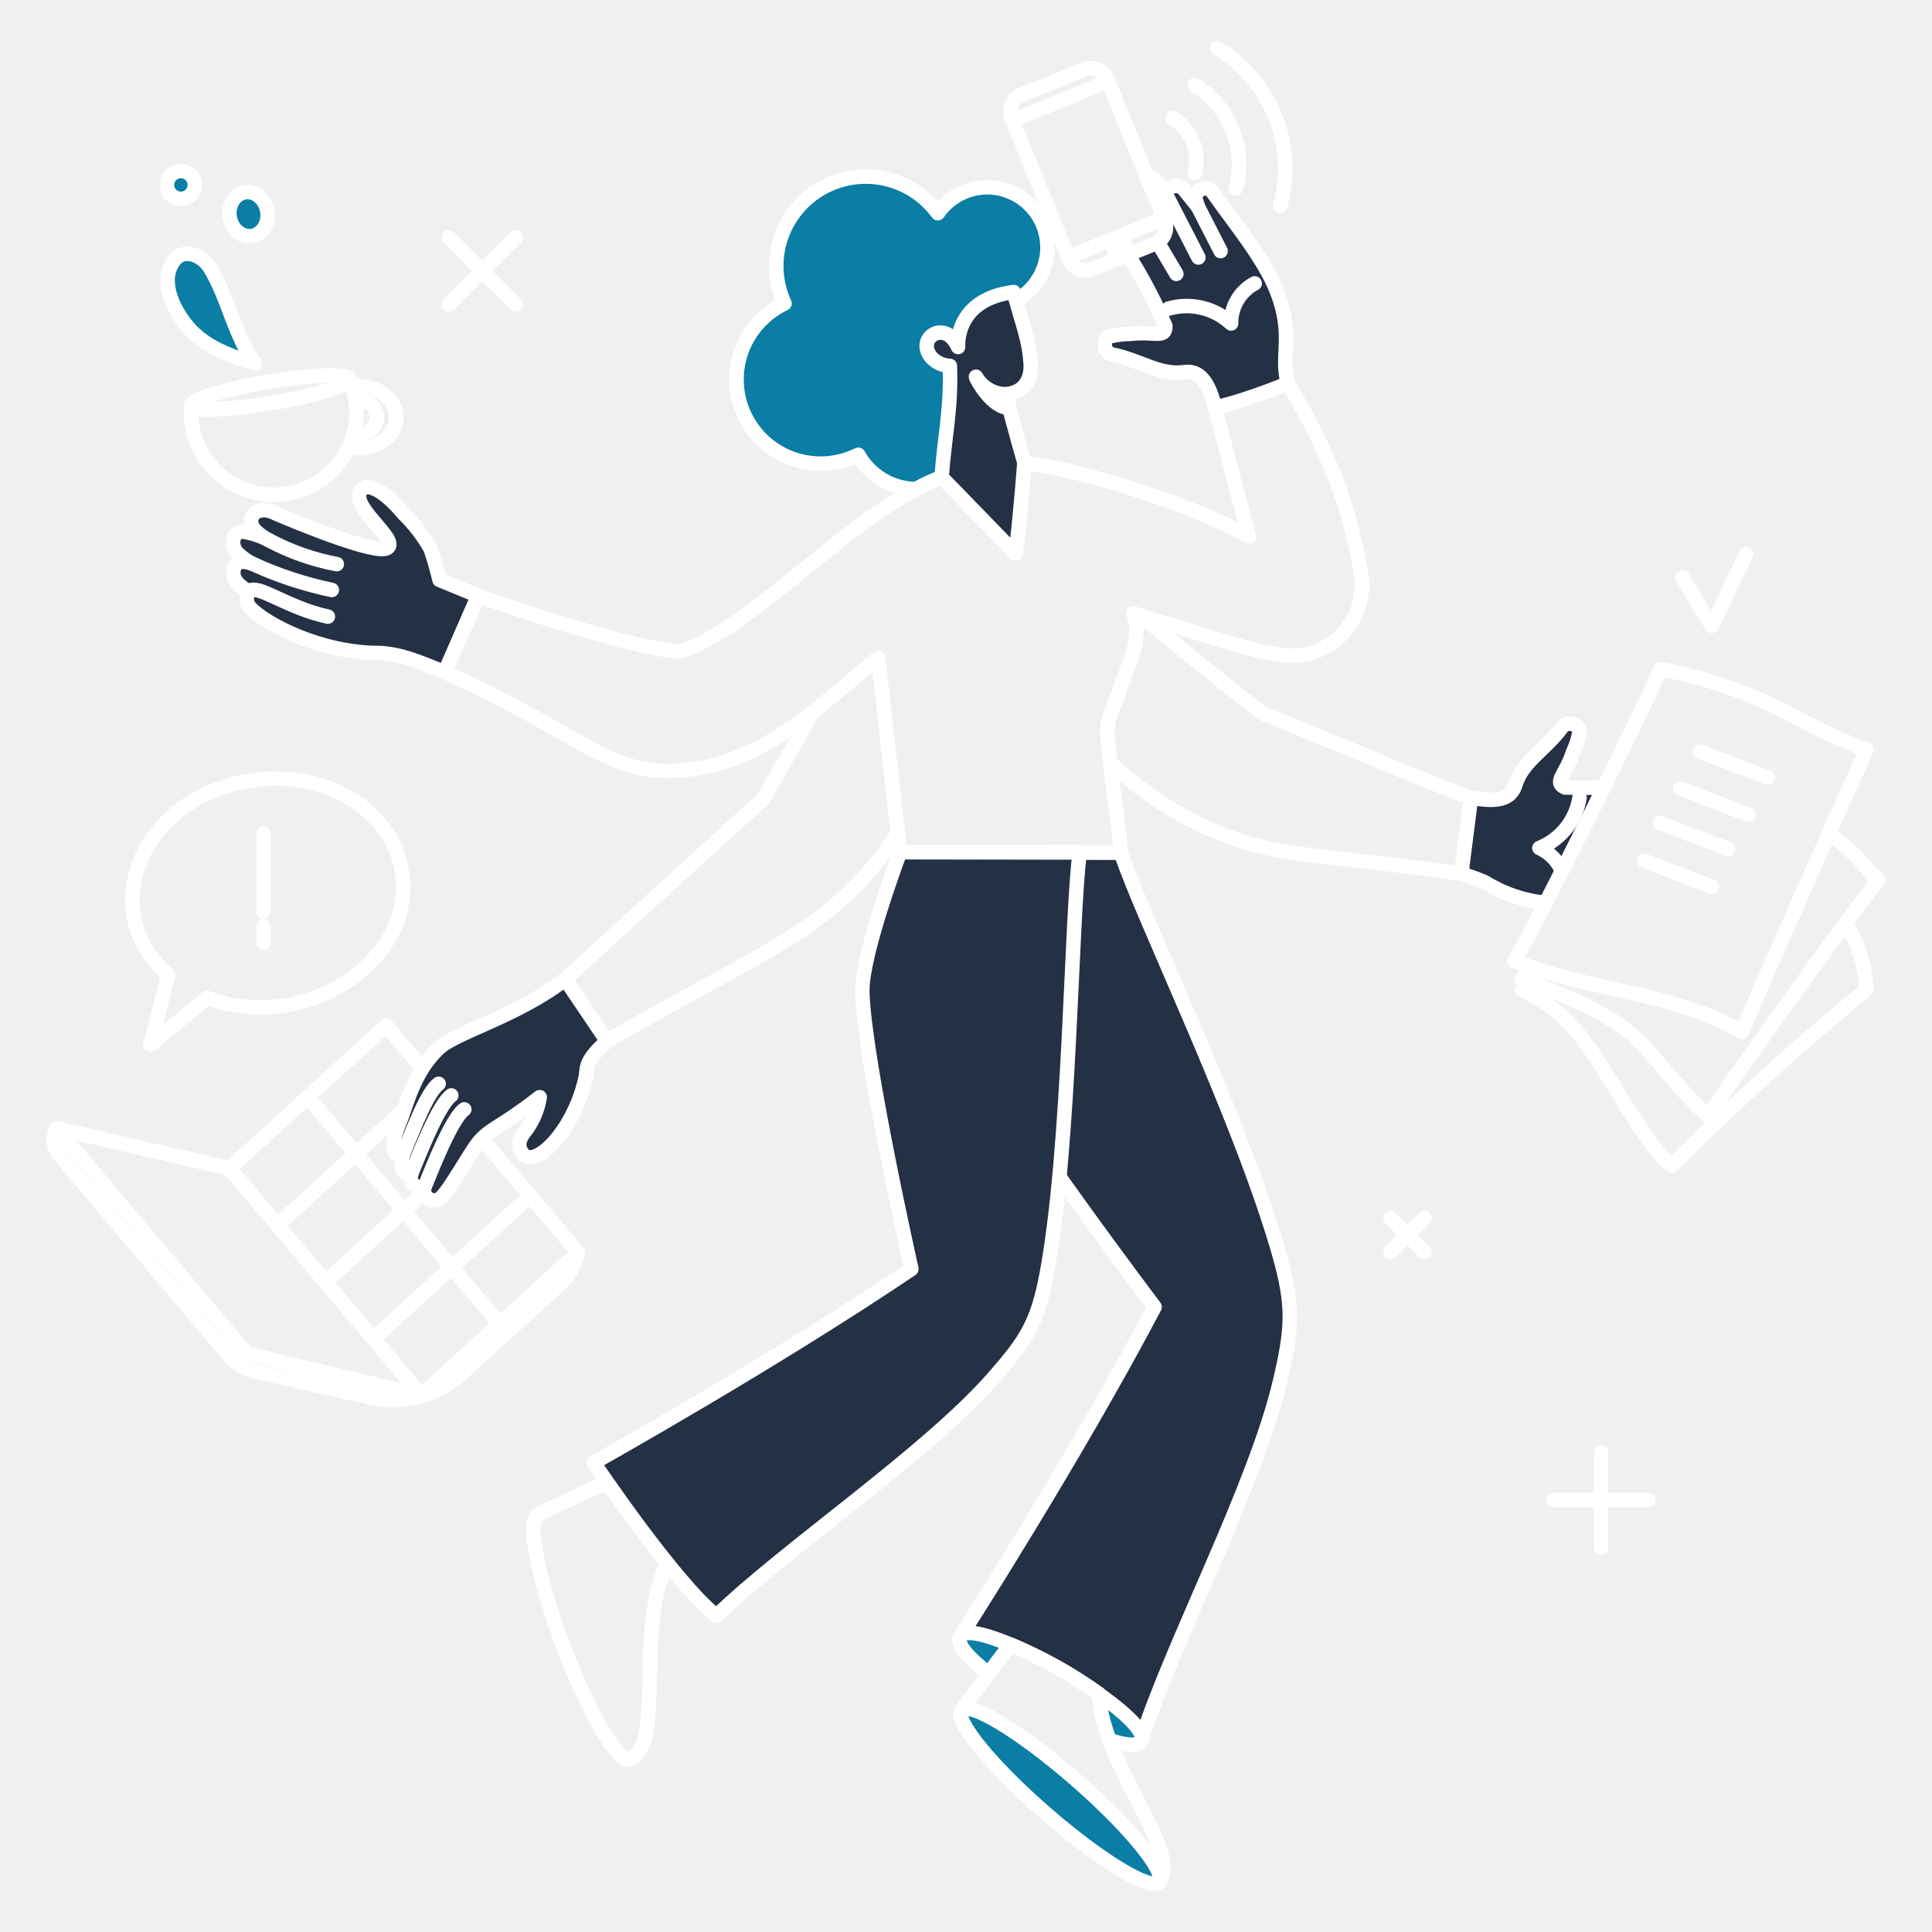
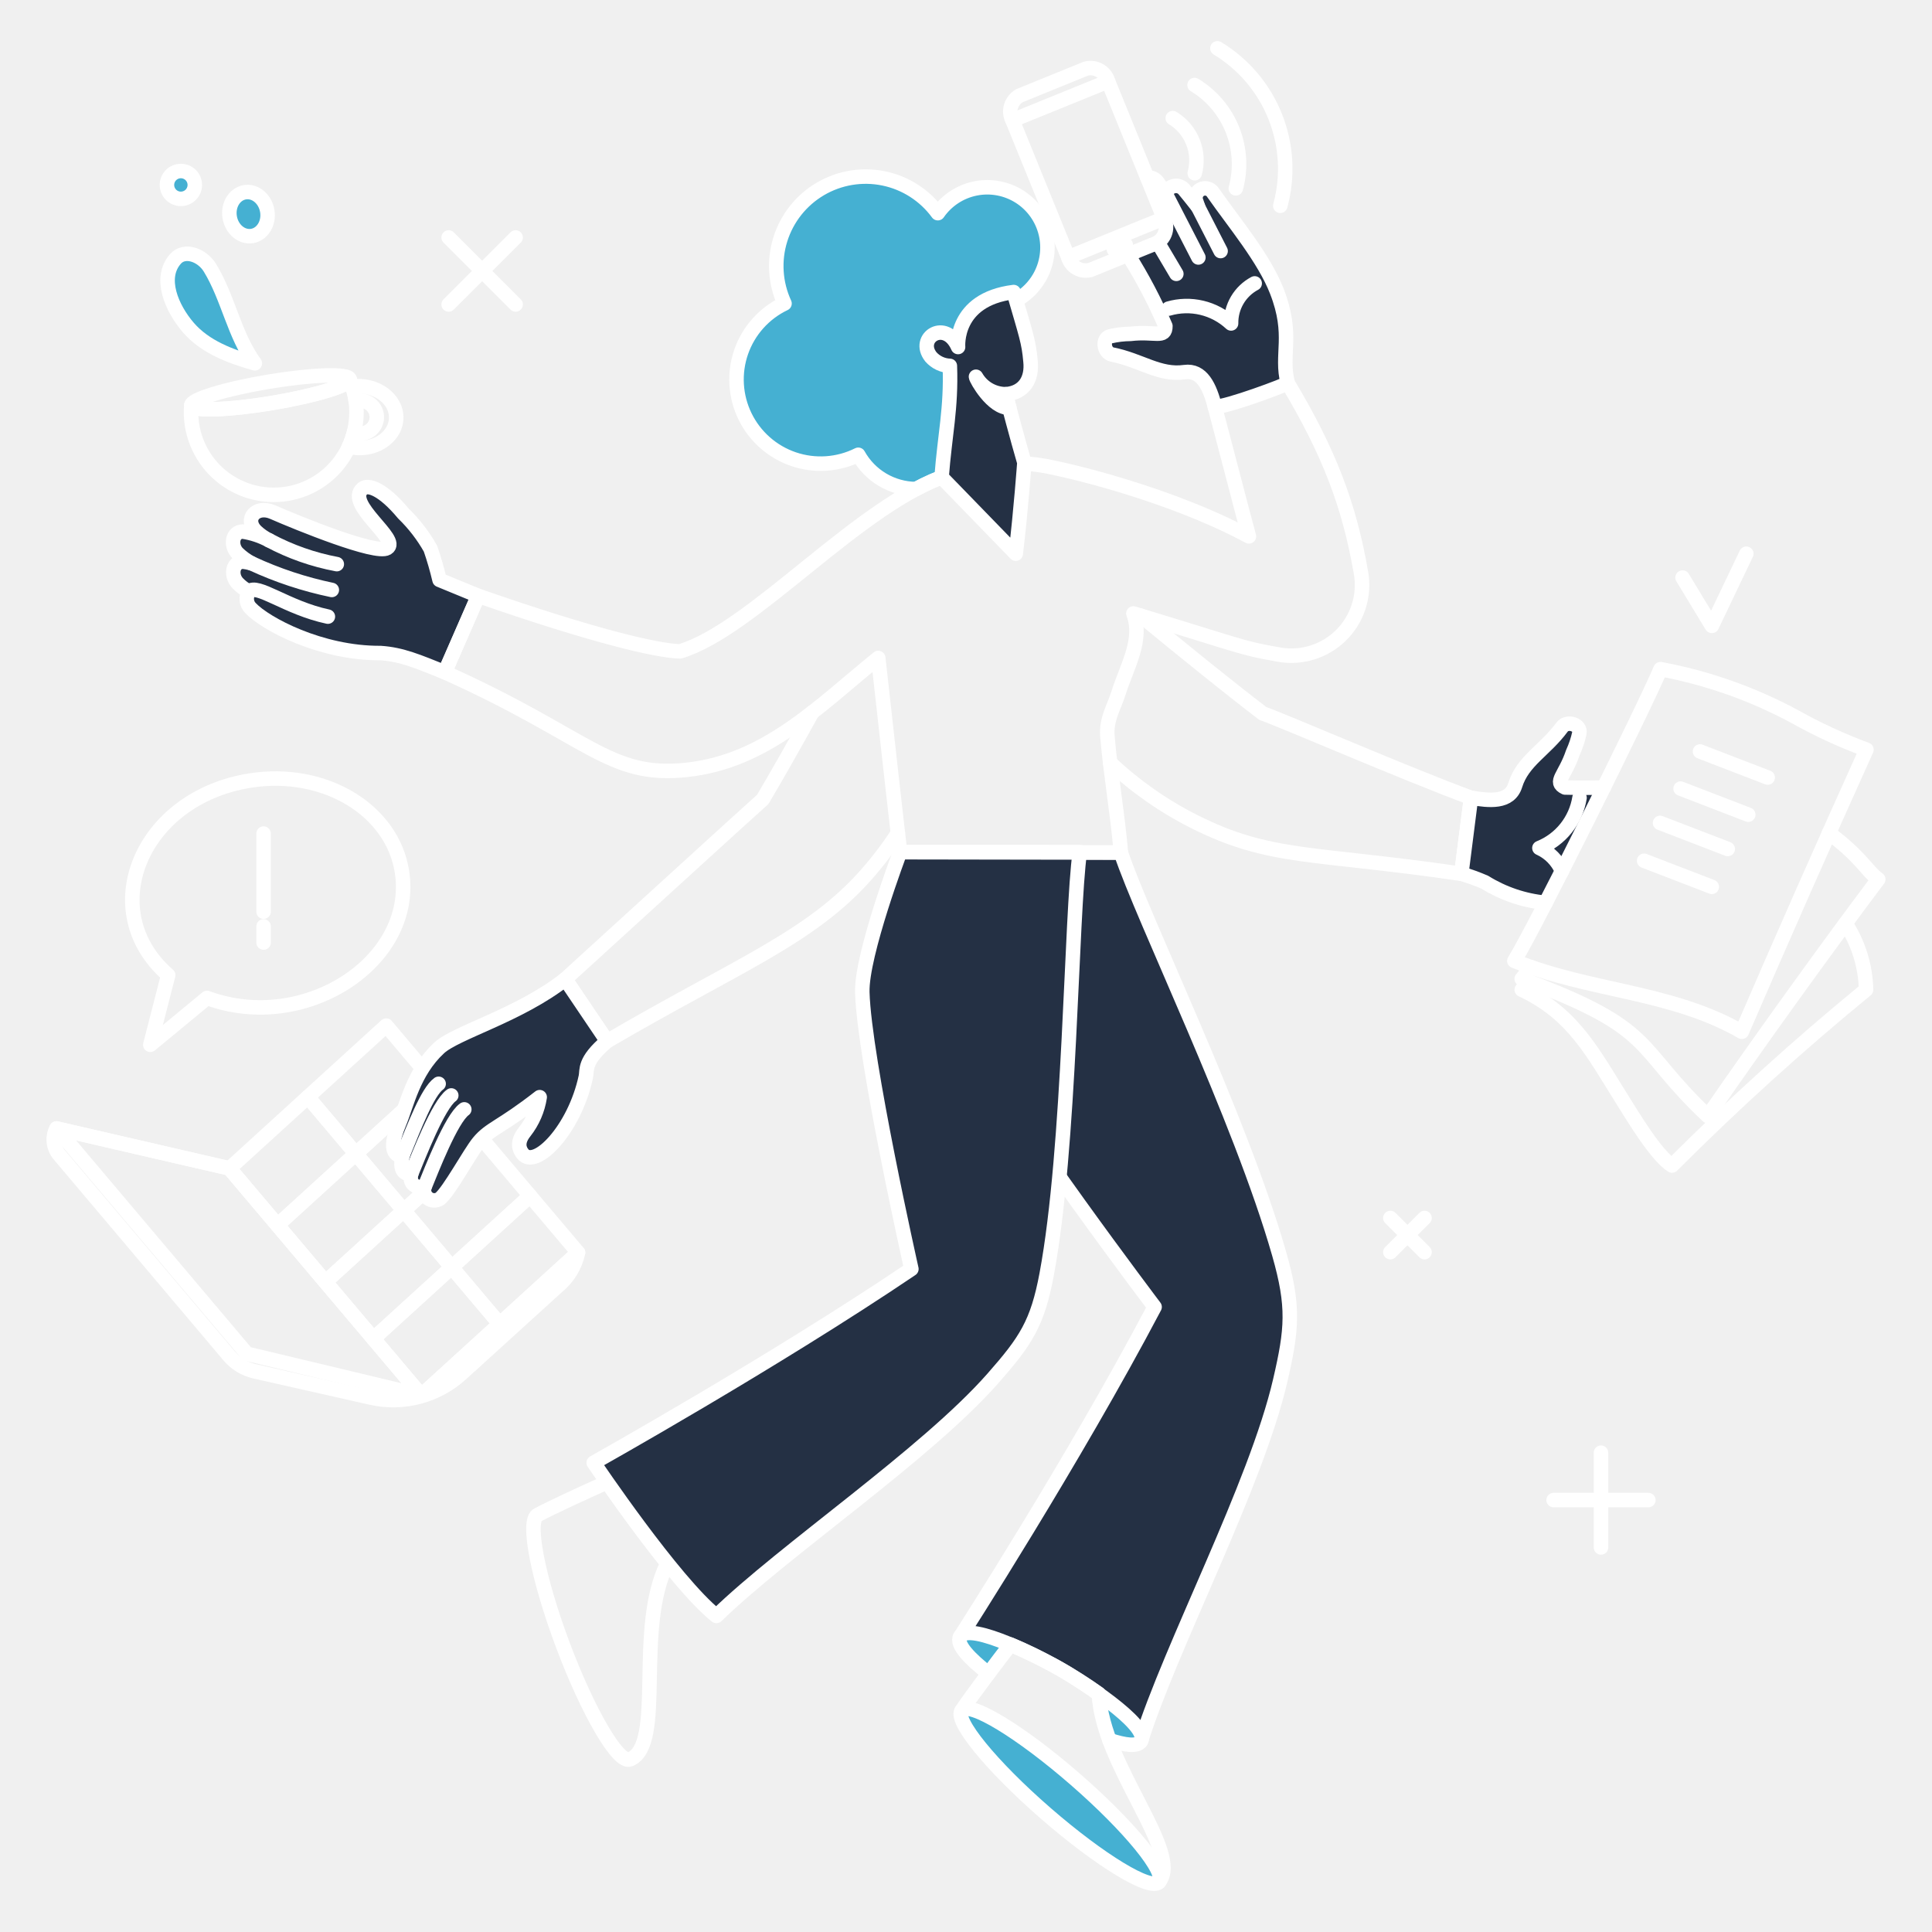
<svg xmlns="http://www.w3.org/2000/svg" width="400" height="400" viewBox="0 0 400 400" fill="none">
  <path d="M87.226 288.908L47.516 241.908L11.704 233.636C11.24 234.499 11.046 235.481 11.148 236.455C11.25 237.429 11.643 238.35 12.276 239.098L47.424 280.698C48.796 282.319 50.657 283.45 52.728 283.92L76.81 289.364C80.091 290.107 83.502 290.047 86.755 289.19C90.007 288.333 93.005 286.703 95.494 284.44L115.346 266.4C117.561 264.617 119.091 262.121 119.676 259.338L87.226 288.908Z" stroke="white" stroke-width="3" stroke-linecap="round" stroke-linejoin="round" />
  <path d="M47.516 241.912L11.704 233.636L51.108 280.27L87.226 288.908L47.516 241.912Z" stroke="white" stroke-width="3" stroke-linecap="round" stroke-linejoin="round" />
  <path d="M63.74 227.124L47.516 241.912L57.444 253.66L73.668 238.874L63.74 227.124Z" stroke="white" stroke-width="3" stroke-linecap="round" stroke-linejoin="round" />
  <path d="M79.964 212.34L63.74 227.124L73.668 238.874L89.892 224.088L79.964 212.34Z" stroke="white" stroke-width="3" stroke-linecap="round" stroke-linejoin="round" />
  <path d="M73.668 238.874L57.444 253.66L67.372 265.41L83.596 250.624L73.668 238.874Z" stroke="white" stroke-width="3" stroke-linecap="round" stroke-linejoin="round" />
  <path d="M89.892 224.088L73.668 238.874L83.596 250.624L99.82 235.838L89.892 224.088Z" stroke="white" stroke-width="3" stroke-linecap="round" stroke-linejoin="round" />
  <path d="M83.596 250.624L67.372 265.41L77.3 277.16L93.524 262.374L83.596 250.624Z" stroke="white" stroke-width="3" stroke-linecap="round" stroke-linejoin="round" />
  <path d="M99.82 235.838L83.596 250.624L93.524 262.374L109.748 247.588L99.82 235.838Z" stroke="white" stroke-width="3" stroke-linecap="round" stroke-linejoin="round" />
  <path d="M93.524 262.374L77.3 277.16L87.226 288.908L103.452 274.122L93.524 262.374Z" stroke="white" stroke-width="3" stroke-linecap="round" stroke-linejoin="round" />
  <path d="M109.748 247.588L93.524 262.374L103.452 274.122L119.676 259.336L109.748 247.588Z" stroke="white" stroke-width="3" stroke-linecap="round" stroke-linejoin="round" />
  <path d="M91 120.07C90.487 117.879 89.862 115.716 89.126 113.59C87.618 110.912 85.731 108.465 83.526 106.324C79.298 101.25 76.222 100.19 75.066 101.174C71.378 104.306 83.01 111.754 80.15 113.48C77.824 114.88 61.814 108.36 56.5 106.04C53.012 104.516 50.48 107.44 52.964 109.954C53.783 110.734 54.717 111.383 55.734 111.878C54.022 110.959 52.165 110.341 50.244 110.052C48.06 110.112 47.644 112.88 49.14 114.488C50.014 115.348 51.012 116.074 52.102 116.64C51.509 116.47 50.903 116.349 50.29 116.278C48.106 116.342 47.69 119.106 49.186 120.716C49.87 121.43 50.666 122.026 51.54 122.484C51.189 123.011 51.033 123.645 51.1 124.275C51.167 124.905 51.452 125.492 51.906 125.934C54.906 129.1 66.334 135.284 78.778 135.206C83.19 135.494 86.56 136.966 92.092 139.186L99 123.36L91 120.068V120.07Z" fill="#243044" />
  <path d="M91 120.07C90.487 117.879 89.862 115.716 89.126 113.59C87.618 110.912 85.731 108.465 83.526 106.324C79.298 101.25 76.222 100.19 75.066 101.174C71.378 104.306 83.01 111.754 80.15 113.48C77.824 114.88 61.814 108.36 56.5 106.04C53.012 104.516 50.48 107.44 52.964 109.954C53.783 110.734 54.717 111.383 55.734 111.878C54.022 110.959 52.165 110.341 50.244 110.052C48.06 110.112 47.644 112.88 49.14 114.488C50.014 115.348 51.012 116.074 52.102 116.64C51.509 116.47 50.903 116.349 50.29 116.278C48.106 116.342 47.69 119.106 49.186 120.716C49.87 121.43 50.666 122.026 51.54 122.484C51.189 123.011 51.033 123.645 51.1 124.275C51.167 124.905 51.452 125.492 51.906 125.934C54.906 129.1 66.334 135.284 78.778 135.206C83.19 135.494 86.56 136.966 92.092 139.186L99 123.36L91 120.068V120.07Z" stroke="white" stroke-width="3" stroke-linecap="round" stroke-linejoin="round" />
  <path d="M55.73 111.878C60.118 114.223 64.839 115.882 69.73 116.798" stroke="white" stroke-width="3" stroke-linecap="round" stroke-linejoin="round" />
  <path d="M52.1 116.64C57.404 119.106 62.974 120.952 68.7 122.144" stroke="white" stroke-width="3" stroke-linecap="round" stroke-linejoin="round" />
  <path d="M51.536 122.484C53.166 120.684 59.364 125.852 67.884 127.664" stroke="white" stroke-width="3" stroke-linecap="round" stroke-linejoin="round" />
  <path d="M264.848 259.6C256.78 231.352 236.63 190.254 232.068 176.504H194.82C194.82 176.504 198.738 210.336 202.62 217.954C209.538 231.554 239.054 270.59 239.054 270.59C222.914 301.254 200.15 336.772 198.864 338.776C201.026 335.682 216.498 343.808 219.802 345.726C223.014 347.59 236.77 356.266 236.402 359.966C242.678 340.298 260.092 307.324 265.064 285.838C267.526 275.2 267.966 270.514 264.848 259.6Z" fill="#243044" />
  <path d="M198.799 338.87C198.799 338.87 222.431 302.158 239.047 270.592C239.047 270.592 209.531 231.552 202.613 217.956C198.737 210.336 194.813 176.504 194.813 176.504H232.061C236.623 190.254 256.773 231.354 264.841 259.6C267.959 270.516 267.519 275.2 265.053 285.842C260.037 307.516 242.361 340.88 236.227 360.484" stroke="white" stroke-width="3" stroke-linecap="round" stroke-linejoin="round" />
-   <path d="M229.692 360.266C232.892 361.316 235.534 361.694 236.234 360.482C237.396 358.47 232.396 354.226 227.508 350.746C227.758 354.01 228.494 357.219 229.692 360.266Z" fill="#0A7EA4" />
-   <path d="M204.654 346.476C206.157 344.475 207.671 342.483 209.196 340.498C204.454 338.51 199.796 337.148 198.796 338.87C197.868 340.482 200.884 343.528 204.654 346.476Z" fill="#0A7EA4" />
+   <path d="M229.692 360.266C232.892 361.316 235.534 361.694 236.234 360.482C237.396 358.47 232.396 354.226 227.508 350.746C227.758 354.01 228.494 357.219 229.692 360.266Z" fill="#45B0D2" />
+   <path d="M204.654 346.476C206.157 344.475 207.671 342.483 209.196 340.498C204.454 338.51 199.796 337.148 198.796 338.87C197.868 340.482 200.884 343.528 204.654 346.476Z" fill="#45B0D2" />
  <path d="M229.692 360.266C232.892 361.316 235.534 361.694 236.234 360.482C238.16 357.148 223.168 347.682 219.796 345.728C216.46 343.792 200.726 335.528 198.796 338.87C197.864 340.482 200.88 343.528 204.65 346.47" stroke="white" stroke-width="3" stroke-linecap="round" stroke-linejoin="round" />
  <path d="M227.503 350.678C221.8 346.617 215.666 343.196 209.213 340.478C206.751 343.688 201.367 350.744 199.127 354.12C212.403 367.03 226.685 376.742 239.963 389.654C244.925 383.468 228.243 365.696 227.503 350.678Z" stroke="white" stroke-width="3" stroke-linecap="round" stroke-linejoin="round" />
-   <path d="M199.128 354.116C200.82 352.172 211.328 358.552 222.608 368.364C233.888 378.176 241.654 387.704 239.964 389.65C238.274 391.596 227.763 385.218 216.481 375.406C205.199 365.594 197.436 356.06 199.128 354.116Z" fill="#0A7EA4" />
+   <path d="M199.128 354.116C200.82 352.172 211.328 358.552 222.608 368.364C233.888 378.176 241.654 387.704 239.964 389.65C238.274 391.596 227.763 385.218 216.481 375.406C205.199 365.594 197.436 356.06 199.128 354.116Z" fill="#45B0D2" />
  <path d="M199.128 354.116C200.82 352.172 211.328 358.552 222.608 368.364C233.888 378.176 241.654 387.704 239.964 389.65C238.274 391.596 227.763 385.218 216.481 375.406C205.199 365.594 197.436 356.06 199.128 354.116Z" stroke="white" stroke-width="3" stroke-linecap="round" stroke-linejoin="round" />
  <path d="M125.702 306.874C120.808 309.074 114.486 311.968 111.404 313.61C108.99 314.518 111.284 326.596 116.532 340.582C121.78 354.568 128.012 365.216 130.408 364.262C137.808 361.304 131.306 337.224 138.182 323.662C133.386 317.702 128.6 311.024 125.702 306.874Z" stroke="white" stroke-width="3" stroke-linecap="round" stroke-linejoin="round" />
  <path d="M186.354 176.426C186.354 176.426 178.318 197.676 178.53 205.426C178.906 219.254 188.692 262.734 188.692 262.734C160.082 282.054 122.922 302.838 122.922 302.838C122.922 302.838 139.55 327.578 148.322 334.566C162.322 320.93 191.694 301.146 205.57 285.382C212.39 277.634 214.806 273.982 216.702 263.834C221.61 237.572 221.746 189.464 223.562 176.434L186.354 176.426Z" fill="#243044" />
  <path d="M186.354 176.426C186.354 176.426 178.318 197.676 178.53 205.426C178.906 219.254 188.692 262.734 188.692 262.734C160.082 282.054 122.922 302.838 122.922 302.838C122.922 302.838 139.55 327.578 148.322 334.566C162.322 320.93 191.694 301.146 205.57 285.382C212.39 277.634 214.806 273.982 216.702 263.834C221.61 237.572 221.746 189.464 223.562 176.434L186.354 176.426Z" stroke="white" stroke-width="3" stroke-linecap="round" stroke-linejoin="round" />
  <path d="M168.155 147.512C164.555 154.008 161.051 160.218 157.917 165.512C154.091 168.912 128.091 192.652 117.025 202.73L125.689 215.564C152.521 199.862 167.821 194.222 179.471 180.95C181.816 178.284 183.963 175.449 185.895 172.47" stroke="white" stroke-width="3" stroke-linecap="round" stroke-linejoin="round" />
  <path d="M125.69 215.568L117.026 202.734C107.444 210.252 94.402 213.72 90.898 216.98C85.552 221.948 84.216 228.794 82.654 232.52C81.038 236.372 81.02 238.552 82.548 239.216C82.832 239.258 83.123 239.218 83.386 239.1C82.844 241.254 83.114 242.576 84.25 242.978C84.553 243.066 84.876 243.054 85.172 242.946C84.552 245.16 86.2 245.992 87.866 245.83C87.746 246.246 87.756 246.688 87.896 247.098C88.035 247.507 88.297 247.864 88.646 248.12C88.995 248.376 89.413 248.52 89.846 248.532C90.278 248.543 90.704 248.423 91.066 248.186C92.938 246.748 97.288 238.682 99.092 236.496C101.492 233.592 103.692 233.438 111.738 227.156C111.338 229.771 110.27 232.239 108.636 234.32C106.884 236.506 107.518 238.014 108.236 238.9C110.89 242.158 118.972 233.89 121.292 222.934C121.6 221.516 120.8 219.71 125.69 215.568Z" fill="#243044" />
  <path d="M125.69 215.568L117.026 202.734C107.444 210.252 94.402 213.72 90.898 216.98C85.552 221.948 84.216 228.794 82.654 232.52C81.038 236.372 81.02 238.552 82.548 239.216C82.832 239.258 83.123 239.218 83.386 239.1C82.844 241.254 83.114 242.576 84.25 242.978C84.553 243.066 84.876 243.054 85.172 242.946C84.552 245.16 86.2 245.992 87.866 245.83C87.746 246.246 87.756 246.688 87.896 247.098C88.035 247.507 88.297 247.864 88.646 248.12C88.995 248.376 89.413 248.52 89.846 248.532C90.278 248.543 90.704 248.423 91.066 248.186C92.938 246.748 97.288 238.682 99.092 236.496C101.492 233.592 103.692 233.438 111.738 227.156C111.338 229.771 110.27 232.239 108.636 234.32C106.884 236.506 107.518 238.014 108.236 238.9C110.89 242.158 118.972 233.89 121.292 222.934C121.6 221.516 120.8 219.71 125.69 215.568Z" stroke="white" stroke-width="3" stroke-linecap="round" stroke-linejoin="round" />
  <path d="M96.126 229.682C93.452 231.588 89.346 242.218 87.866 245.83" stroke="white" stroke-width="3" stroke-linecap="round" stroke-linejoin="round" />
  <path d="M93.431 226.8C90.751 228.708 86.631 239.4 85.171 242.948" stroke="white" stroke-width="3" stroke-linecap="round" stroke-linejoin="round" />
  <path d="M90.816 224.388C88.542 226.008 85.79 233.188 83.386 239.1" stroke="white" stroke-width="3" stroke-linecap="round" stroke-linejoin="round" />
  <path d="M229.84 157.904C235.021 162.785 240.882 166.891 247.24 170.092C263.012 178.042 271.798 176.392 302.556 180.912L304.556 165.176C290.522 159.976 266.258 149.428 261.444 147.71C254.026 142.03 245.024 134.73 236.18 127.466" stroke="white" stroke-width="3" stroke-linecap="round" stroke-linejoin="round" />
  <path d="M332.058 163.024C329.858 163.104 327.258 163.126 324.028 163.042C321.628 161.902 324.028 160.658 325.646 155.816C326.238 154.53 326.688 153.183 326.988 151.8C327.364 150.052 324.498 149.068 323.388 150.562C319.768 155.452 315.282 157.5 313.708 162.562C312.556 166.28 308.33 165.79 304.554 165.162L302.554 180.9C304.21 181.384 305.834 181.972 307.418 182.658C311.233 185.03 315.545 186.489 320.018 186.92C324.097 178.988 328.111 171.023 332.058 163.024Z" fill="#243044" />
  <path d="M332.058 163.024C329.858 163.104 327.258 163.126 324.028 163.042C321.628 161.902 324.028 160.658 325.646 155.816C326.238 154.53 326.688 153.183 326.988 151.8C327.364 150.052 324.498 149.068 323.388 150.562C319.768 155.452 315.282 157.5 313.708 162.562C312.556 166.28 308.33 165.79 304.554 165.162L302.554 180.9C304.21 181.384 305.834 181.972 307.418 182.658C311.233 185.03 315.545 186.489 320.018 186.92" stroke="white" stroke-width="3" stroke-linecap="round" stroke-linejoin="round" />
  <path d="M323.388 180.328C322.48 178.215 320.814 176.517 318.718 175.57C320.882 174.701 322.784 173.286 324.239 171.464C325.695 169.641 326.653 167.473 327.022 165.17" stroke="white" stroke-width="3" stroke-linecap="round" stroke-linejoin="round" />
-   <path d="M177.696 94.158C178.882 96.292 180.613 98.074 182.712 99.32C184.812 100.567 187.204 101.234 189.646 101.254C191.846 100.054 194.146 99.046 196.52 98.242C197.49 97.922 198.424 97.642 199.33 97.398C201.861 94.96 203.366 91.648 203.539 88.138C203.711 84.629 202.539 81.185 200.26 78.51C202.772 77.093 204.639 74.759 205.468 71.996C206.298 69.234 206.027 66.257 204.712 63.69C206.842 63.639 208.923 63.042 210.756 61.957C212.59 60.872 214.114 59.335 215.184 57.492C216.799 54.709 217.274 51.409 216.512 48.283C215.749 45.157 213.807 42.447 211.092 40.72C208.376 38.993 205.098 38.383 201.943 39.02C198.788 39.657 196.002 41.49 194.17 44.136C191.457 40.431 187.465 37.867 182.968 36.941C178.47 36.014 173.79 36.792 169.834 39.123C165.878 41.454 162.929 45.171 161.56 49.554C160.191 53.937 160.5 58.672 162.426 62.84C160.347 63.829 158.484 65.22 156.946 66.933C155.408 68.645 154.225 70.646 153.464 72.819C152.704 74.992 152.382 77.294 152.517 79.592C152.651 81.891 153.24 84.139 154.249 86.209C155.258 88.278 156.667 90.126 158.395 91.648C160.122 93.169 162.134 94.333 164.315 95.073C166.495 95.812 168.8 96.112 171.097 95.955C173.394 95.798 175.636 95.187 177.696 94.158Z" fill="#0A7EA4" />
+   <path d="M177.696 94.158C178.882 96.292 180.613 98.074 182.712 99.32C184.812 100.567 187.204 101.234 189.646 101.254C191.846 100.054 194.146 99.046 196.52 98.242C197.49 97.922 198.424 97.642 199.33 97.398C201.861 94.96 203.366 91.648 203.539 88.138C203.711 84.629 202.539 81.185 200.26 78.51C202.772 77.093 204.639 74.759 205.468 71.996C206.298 69.234 206.027 66.257 204.712 63.69C206.842 63.639 208.923 63.042 210.756 61.957C212.59 60.872 214.114 59.335 215.184 57.492C216.799 54.709 217.274 51.409 216.512 48.283C215.749 45.157 213.807 42.447 211.092 40.72C208.376 38.993 205.098 38.383 201.943 39.02C198.788 39.657 196.002 41.49 194.17 44.136C191.457 40.431 187.465 37.867 182.968 36.941C178.47 36.014 173.79 36.792 169.834 39.123C165.878 41.454 162.929 45.171 161.56 49.554C160.191 53.937 160.5 58.672 162.426 62.84C160.347 63.829 158.484 65.22 156.946 66.933C155.408 68.645 154.225 70.646 153.464 72.819C152.704 74.992 152.382 77.294 152.517 79.592C152.651 81.891 153.24 84.139 154.249 86.209C155.258 88.278 156.667 90.126 158.395 91.648C160.122 93.169 162.134 94.333 164.315 95.073C166.495 95.812 168.8 96.112 171.097 95.955C173.394 95.798 175.636 95.187 177.696 94.158Z" fill="#45B0D2" />
  <path d="M177.696 94.158C178.882 96.292 180.613 98.074 182.712 99.32C184.812 100.567 187.204 101.234 189.646 101.254C191.846 100.054 194.146 99.046 196.52 98.242C197.49 97.922 198.424 97.642 199.33 97.398C201.861 94.96 203.366 91.648 203.539 88.138C203.711 84.629 202.539 81.185 200.26 78.51C202.772 77.093 204.639 74.759 205.468 71.996C206.298 69.234 206.027 66.257 204.712 63.69C206.842 63.639 208.923 63.042 210.756 61.957C212.59 60.872 214.114 59.335 215.184 57.492C216.799 54.709 217.274 51.409 216.512 48.283C215.749 45.157 213.807 42.447 211.092 40.72C208.376 38.993 205.098 38.383 201.943 39.02C198.788 39.657 196.002 41.49 194.17 44.136C191.457 40.431 187.465 37.867 182.968 36.941C178.47 36.014 173.79 36.792 169.834 39.123C165.878 41.454 162.929 45.171 161.56 49.554C160.191 53.937 160.5 58.672 162.426 62.84C160.347 63.829 158.484 65.22 156.946 66.933C155.408 68.645 154.225 70.646 153.464 72.819C152.704 74.992 152.382 77.294 152.517 79.592C152.651 81.891 153.24 84.139 154.249 86.209C155.258 88.278 156.667 90.126 158.395 91.648C160.122 93.169 162.134 94.333 164.315 95.073C166.495 95.812 168.8 96.112 171.097 95.955C173.394 95.798 175.636 95.187 177.696 94.158Z" stroke="white" stroke-width="3" stroke-linecap="round" stroke-linejoin="round" />
  <path d="M281.765 118.512C279.321 104.5 275.193 93.664 266.609 79.312L251.519 84.21C255.931 100.91 255.519 99.61 258.577 111.05C245.919 104.18 228.397 98.974 217.831 96.766C210.732 95.213 203.337 95.725 196.519 98.24C177.893 104.354 156.025 130.286 140.815 134.856C136.131 134.78 122.921 131.692 98.997 123.36L92.087 139.184C121.999 152.6 125.999 161.14 142.183 159.39C158.583 157.618 169.331 146.364 181.829 136.23C183.457 150.798 185.229 166.83 186.353 176.43L232.067 176.506C231.361 168.218 229.969 160.616 229.267 152.326C229.047 148.802 230.573 146.66 231.639 143.294C233.339 137.918 236.693 132.494 234.653 127.008C256.365 133.56 256.979 134.188 264.339 135.44C267.884 136.185 271.579 135.59 274.711 133.771C277.842 131.951 280.189 129.036 281.297 125.588C282.031 123.303 282.192 120.873 281.765 118.512Z" stroke="white" stroke-width="3" stroke-linecap="round" stroke-linejoin="round" />
  <path d="M213.356 74.814C213.002 70.728 212.462 69.432 209.864 60.466C197.484 61.996 198.358 71.846 198.358 71.846C195.784 65.984 189.59 69.886 192.726 73.882C193.22 74.444 193.824 74.899 194.5 75.22C195.176 75.541 195.91 75.722 196.658 75.75C196.972 84.606 195.614 89.98 194.946 98.814L210.304 114.63C211.382 105.588 212.086 95.778 212.086 95.778C210.594 90.678 208.554 82.892 208.218 81.624C212.08 81.324 213.738 78.458 213.356 74.814Z" fill="#243044" />
  <path d="M213.356 74.814C213.002 70.728 212.462 69.432 209.864 60.466C197.484 61.996 198.358 71.846 198.358 71.846C195.784 65.984 189.59 69.886 192.726 73.882C193.22 74.444 193.824 74.899 194.5 75.22C195.176 75.541 195.91 75.722 196.658 75.75C196.972 84.606 195.614 89.98 194.946 98.814L210.304 114.63C211.382 105.588 212.086 95.778 212.086 95.778C210.594 90.678 208.554 82.892 208.218 81.624C212.08 81.324 213.738 78.458 213.356 74.814Z" stroke="white" stroke-width="3" stroke-linecap="round" stroke-linejoin="round" />
-   <path d="M202.065 78C202.684 79.089 203.577 79.997 204.657 80.632C205.737 81.266 206.965 81.606 208.217 81.616C208.197 81.616 208.737 83.566 208.961 84.426C205.431 84.506 202.091 78.482 202.065 78Z" fill="#0A7EA4" />
+   <path d="M202.065 78C202.684 79.089 203.577 79.997 204.657 80.632C205.737 81.266 206.965 81.606 208.217 81.616C208.197 81.616 208.737 83.566 208.961 84.426C205.431 84.506 202.091 78.482 202.065 78Z" fill="#45B0D2" />
  <path d="M202.065 78C202.684 79.089 203.577 79.997 204.657 80.632C205.737 81.266 206.965 81.606 208.217 81.616C208.197 81.616 208.737 83.566 208.961 84.426C205.431 84.506 202.091 78.482 202.065 78Z" stroke="white" stroke-width="3" stroke-linecap="round" stroke-linejoin="round" />
  <path d="M264.34 60.264C261.682 53.464 255.604 46.278 251.18 39.952C250.985 39.627 250.7 39.364 250.36 39.197C250.019 39.029 249.638 38.963 249.261 39.007C248.884 39.051 248.528 39.202 248.235 39.443C247.942 39.684 247.725 40.005 247.61 40.366C247.454 40.849 247.489 41.373 247.708 41.83C248.184 43.39 248.708 43.55 245.24 39.37C244.994 39.033 244.656 38.774 244.266 38.625C243.877 38.475 243.452 38.441 243.044 38.526C242.635 38.61 242.258 38.809 241.96 39.101C241.661 39.393 241.453 39.765 241.36 40.172C240.834 39.392 240.306 38.632 239.784 37.884C239.548 37.5 239.211 37.188 238.81 36.983C238.409 36.778 237.959 36.688 237.51 36.722L240.962 45.206C241.428 46.072 241.54 47.085 241.275 48.033C241.009 48.98 240.387 49.787 239.538 50.284L233.526 52.728C236.502 57.438 239.096 62.378 241.284 67.502C241.284 70.158 239.128 68.52 234.058 69.118C232.644 69.13 231.235 69.298 229.858 69.618C228.116 70.018 228.458 73.036 230.272 73.398C236.24 74.59 240.004 77.774 245.256 77.036C248.856 76.532 250.456 80.084 251.526 84.204C253.784 84.364 266.674 79.528 266.616 79.304C265.044 73.336 267.952 69.516 264.34 60.264Z" fill="#243044" />
  <path d="M233.526 52.736C236.502 57.446 239.096 62.386 241.284 67.51C241.284 70.166 239.128 68.528 234.058 69.126C232.644 69.138 231.235 69.306 229.858 69.626C228.116 70.026 228.458 73.044 230.272 73.406C236.24 74.598 240.004 77.782 245.256 77.044C248.856 76.54 250.456 80.092 251.526 84.212C253.784 84.372 266.674 79.536 266.616 79.312C265.05 73.336 267.958 69.512 264.346 60.264C261.688 53.464 255.61 46.278 251.186 39.952C250.991 39.627 250.706 39.364 250.366 39.197C250.025 39.029 249.644 38.963 249.267 39.007C248.89 39.051 248.534 39.202 248.241 39.443C247.948 39.684 247.731 40.005 247.616 40.366C247.46 40.849 247.495 41.373 247.714 41.83C248.19 43.39 248.714 43.55 245.246 39.37C245 39.033 244.662 38.774 244.272 38.625C243.883 38.475 243.458 38.441 243.05 38.526C242.641 38.61 242.264 38.809 241.966 39.101C241.667 39.393 241.459 39.765 241.366 40.172C240.84 39.392 240.312 38.632 239.79 37.884C239.554 37.5 239.217 37.188 238.816 36.983C238.415 36.778 237.965 36.688 237.516 36.722" stroke="white" stroke-width="3" stroke-linecap="round" stroke-linejoin="round" />
  <path d="M239.711 50.214L243.549 56.698" stroke="white" stroke-width="3" stroke-linecap="round" stroke-linejoin="round" />
  <path d="M241.36 40.18L248.112 53.306" stroke="white" stroke-width="3" stroke-linecap="round" stroke-linejoin="round" />
  <path d="M248.036 42.848L252.714 51.978" stroke="white" stroke-width="3" stroke-linecap="round" stroke-linejoin="round" />
  <path d="M259.77 58.676C258.271 59.474 257.021 60.67 256.159 62.133C255.296 63.596 254.854 65.268 254.882 66.966C253.173 65.379 251.082 64.262 248.813 63.724C246.545 63.186 244.175 63.244 241.936 63.894" stroke="white" stroke-width="3" stroke-linecap="round" stroke-linejoin="round" />
  <path d="M321.66 310.572H341.278" stroke="white" stroke-width="3" stroke-linecap="round" stroke-linejoin="round" />
  <path d="M331.468 320.38V300.764" stroke="white" stroke-width="3" stroke-linecap="round" stroke-linejoin="round" />
  <path d="M92.886 49.162L106.756 63.034" stroke="white" stroke-width="3" stroke-linecap="round" stroke-linejoin="round" />
  <path d="M92.886 63.034L106.756 49.162" stroke="white" stroke-width="3" stroke-linecap="round" stroke-linejoin="round" />
  <path d="M287.86 252.17L294.934 259.246" stroke="white" stroke-width="3" stroke-linecap="round" stroke-linejoin="round" />
  <path d="M287.86 259.246L294.934 252.17" stroke="white" stroke-width="3" stroke-linecap="round" stroke-linejoin="round" />
  <path d="M348.356 119.58L354.422 129.584L361.554 114.64" stroke="white" stroke-width="3" stroke-linecap="round" stroke-linejoin="round" />
  <path d="M316.69 203.278L315.062 204.908C325.794 209.952 329.71 217.85 336.018 227.896C338.106 231.222 342.86 239.2 346.17 241.314C358.948 228.52 372.357 216.372 386.346 204.914C386.241 200.029 384.766 195.272 382.088 191.186" stroke="white" stroke-width="3" stroke-linecap="round" stroke-linejoin="round" />
  <path d="M317 200.25L315.054 202.668C343.428 213.202 338.196 216.584 353.596 231.068C363.584 216.55 378.274 196.128 388.87 182.052C386.59 180.438 385.386 177.468 378.67 172.472" stroke="white" stroke-width="3" stroke-linecap="round" stroke-linejoin="round" />
  <path d="M371.566 148.35C362.871 143.66 353.5 140.35 343.788 138.54C340.4 146.578 318.104 191.514 313.532 198.94C329.152 205.296 346.01 205.196 360.628 213.612C369.062 194.073 377.663 174.605 386.428 155.212C381.302 153.316 376.333 151.022 371.566 148.35Z" stroke="white" stroke-width="3" stroke-linecap="round" stroke-linejoin="round" />
  <path d="M351.968 155.582L365.98 160.982" stroke="white" stroke-width="3" stroke-linecap="round" stroke-linejoin="round" />
  <path d="M347.948 163.272L361.962 168.672" stroke="white" stroke-width="3" stroke-linecap="round" stroke-linejoin="round" />
  <path d="M343.696 170.372L357.71 175.772" stroke="white" stroke-width="3" stroke-linecap="round" stroke-linejoin="round" />
  <path d="M340.4 178.212L354.412 183.612" stroke="white" stroke-width="3" stroke-linecap="round" stroke-linejoin="round" />
  <path d="M72.968 80.046C73.294 81.049 73.526 82.08 73.66 83.126C74.446 82.892 75.291 82.951 76.037 83.293C76.783 83.634 77.379 84.235 77.716 84.983C78.053 85.731 78.106 86.576 77.867 87.361C77.628 88.145 77.113 88.817 76.416 89.25C75.952 89.536 75.426 89.706 74.882 89.745C74.339 89.784 73.794 89.691 73.294 89.474C73.04 90.504 72.69 91.509 72.248 92.474C77.13 93.708 81.872 90.74 82.026 86.636C82.18 82.532 77.704 79.352 72.968 80.046Z" stroke="white" stroke-width="3" stroke-linecap="round" stroke-linejoin="round" />
  <path d="M72.386 78.5C72.576 79.718 65.406 81.924 56.362 83.432C47.318 84.94 39.812 85.176 39.604 83.962C39.396 86.556 39.783 89.164 40.734 91.587C41.685 94.01 43.176 96.184 45.093 97.944C47.011 99.704 49.304 101.004 51.799 101.746C54.294 102.487 56.925 102.65 59.492 102.222C62.06 101.795 64.496 100.787 66.616 99.277C68.736 97.767 70.483 95.793 71.726 93.507C72.969 91.22 73.674 88.68 73.789 86.079C73.903 83.479 73.423 80.887 72.386 78.5Z" stroke="white" stroke-width="3" stroke-linecap="round" stroke-linejoin="round" />
  <path d="M55.628 79.028C64.68 77.52 72.184 77.284 72.386 78.5C72.588 79.716 65.414 81.922 56.362 83.432C47.31 84.942 39.806 85.178 39.604 83.962C39.402 82.746 46.576 80.536 55.628 79.028Z" stroke="white" stroke-width="3" stroke-linecap="round" stroke-linejoin="round" />
-   <path d="M52.762 75.222C47.678 73.782 42.454 71.822 38.998 67.822C35.542 63.822 32.814 57.502 36.356 53.572C38.212 51.516 41.82 52.752 43.476 55.456C47.246 61.618 48.492 69.41 52.762 75.222Z" fill="#0A7EA4" />
+   <path d="M52.762 75.222C47.678 73.782 42.454 71.822 38.998 67.822C35.542 63.822 32.814 57.502 36.356 53.572C38.212 51.516 41.82 52.752 43.476 55.456C47.246 61.618 48.492 69.41 52.762 75.222Z" fill="#45B0D2" />
  <path d="M52.762 75.222C47.678 73.782 42.454 71.822 38.998 67.822C35.542 63.822 32.814 57.502 36.356 53.572C38.212 51.516 41.82 52.752 43.476 55.456C47.246 61.618 48.492 69.41 52.762 75.222Z" stroke="white" stroke-width="3" stroke-linecap="round" stroke-linejoin="round" />
-   <path d="M52.2 48.86C54.346 48.5 55.75 46.184 55.334 43.684C54.918 41.184 52.84 39.444 50.694 39.804C48.548 40.16 47.144 42.476 47.56 44.976C47.976 47.476 50.054 49.216 52.2 48.858V48.86Z" fill="#0A7EA4" />
+   <path d="M52.2 48.86C54.346 48.5 55.75 46.184 55.334 43.684C54.918 41.184 52.84 39.444 50.694 39.804C48.548 40.16 47.144 42.476 47.56 44.976C47.976 47.476 50.054 49.216 52.2 48.858V48.86Z" fill="#45B0D2" />
  <path d="M52.2 48.86C54.346 48.5 55.75 46.184 55.334 43.684C54.918 41.184 52.84 39.444 50.694 39.804C48.548 40.16 47.144 42.476 47.56 44.976C47.976 47.476 50.054 49.216 52.2 48.858V48.86Z" stroke="white" stroke-width="3" stroke-linecap="round" stroke-linejoin="round" />
-   <path d="M37.448 41.174C38.213 41.174 38.946 40.87 39.487 40.329C40.028 39.788 40.332 39.055 40.332 38.29C40.332 37.525 40.028 36.792 39.487 36.251C38.946 35.71 38.213 35.406 37.448 35.406C36.683 35.406 35.95 35.71 35.409 36.251C34.868 36.792 34.564 37.525 34.564 38.29C34.564 39.055 34.868 39.788 35.409 40.329C35.95 40.87 36.683 41.174 37.448 41.174Z" fill="#0A7EA4" />
+   <path d="M37.448 41.174C38.213 41.174 38.946 40.87 39.487 40.329C40.028 39.788 40.332 39.055 40.332 38.29C40.332 37.525 40.028 36.792 39.487 36.251C38.946 35.71 38.213 35.406 37.448 35.406C36.683 35.406 35.95 35.71 35.409 36.251C34.868 36.792 34.564 37.525 34.564 38.29C34.564 39.055 34.868 39.788 35.409 40.329C35.95 40.87 36.683 41.174 37.448 41.174Z" fill="#45B0D2" />
  <path d="M37.448 41.174C38.213 41.174 38.946 40.87 39.487 40.329C40.028 39.788 40.332 39.055 40.332 38.29C40.332 37.525 40.028 36.792 39.487 36.251C38.946 35.71 38.213 35.406 37.448 35.406C36.683 35.406 35.95 35.71 35.409 36.251C34.868 36.792 34.564 37.525 34.564 38.29C34.564 39.055 34.868 39.788 35.409 40.329C35.95 40.87 36.683 41.174 37.448 41.174Z" stroke="white" stroke-width="3" stroke-linecap="round" stroke-linejoin="round" />
  <path d="M34.824 201.888L31.118 216.314L42.866 206.612C63.12 214.098 86.084 199.012 83.23 180.526C81.244 167.668 67.184 159.194 51.83 161.598C29.182 165.146 19.512 188.574 34.824 201.888Z" stroke="white" stroke-width="3" stroke-linecap="round" stroke-linejoin="round" />
  <path d="M54.574 172.58V188.754" stroke="white" stroke-width="3" stroke-linecap="round" stroke-linejoin="round" />
  <path d="M54.574 191.804V195.148" stroke="white" stroke-width="3" stroke-linecap="round" stroke-linejoin="round" />
  <path d="M247.318 17.6C250.871 19.758 253.626 23.012 255.168 26.872C256.708 30.732 256.952 34.988 255.862 39" stroke="white" stroke-width="3" stroke-linecap="round" stroke-linejoin="round" />
  <path d="M242.8 24.45C244.695 25.602 246.165 27.338 246.987 29.398C247.809 31.458 247.939 33.73 247.358 35.87" stroke="white" stroke-width="3" stroke-linecap="round" stroke-linejoin="round" />
  <path d="M252.054 10C257.469 13.285 261.669 18.244 264.016 24.128C266.364 30.011 266.733 36.498 265.068 42.61" stroke="white" stroke-width="3" stroke-linecap="round" stroke-linejoin="round" />
  <path d="M224.86 14.2L211.046 19.82C210.198 20.318 209.577 21.125 209.311 22.071C209.046 23.017 209.157 24.03 209.622 24.896L221.16 53.26C221.431 54.206 222.057 55.01 222.908 55.503C223.76 55.996 224.769 56.14 225.724 55.904L239.538 50.286C240.386 49.788 241.008 48.981 241.274 48.034C241.539 47.087 241.427 46.074 240.962 45.208L229.424 16.85C229.153 15.904 228.527 15.1 227.676 14.605C226.825 14.111 225.816 13.966 224.86 14.2Z" stroke="white" stroke-width="3" stroke-linecap="round" stroke-linejoin="round" />
  <path d="M240.962 45.214L221.162 53.266" stroke="white" stroke-width="3" stroke-linecap="round" stroke-linejoin="round" />
  <path d="M209.622 24.9L229.422 16.85" stroke="white" stroke-width="3" stroke-linecap="round" stroke-linejoin="round" />
  <path d="M230.624 51.662L233.07 50.662" stroke="white" stroke-width="3" stroke-linecap="round" stroke-linejoin="round" />
</svg>
